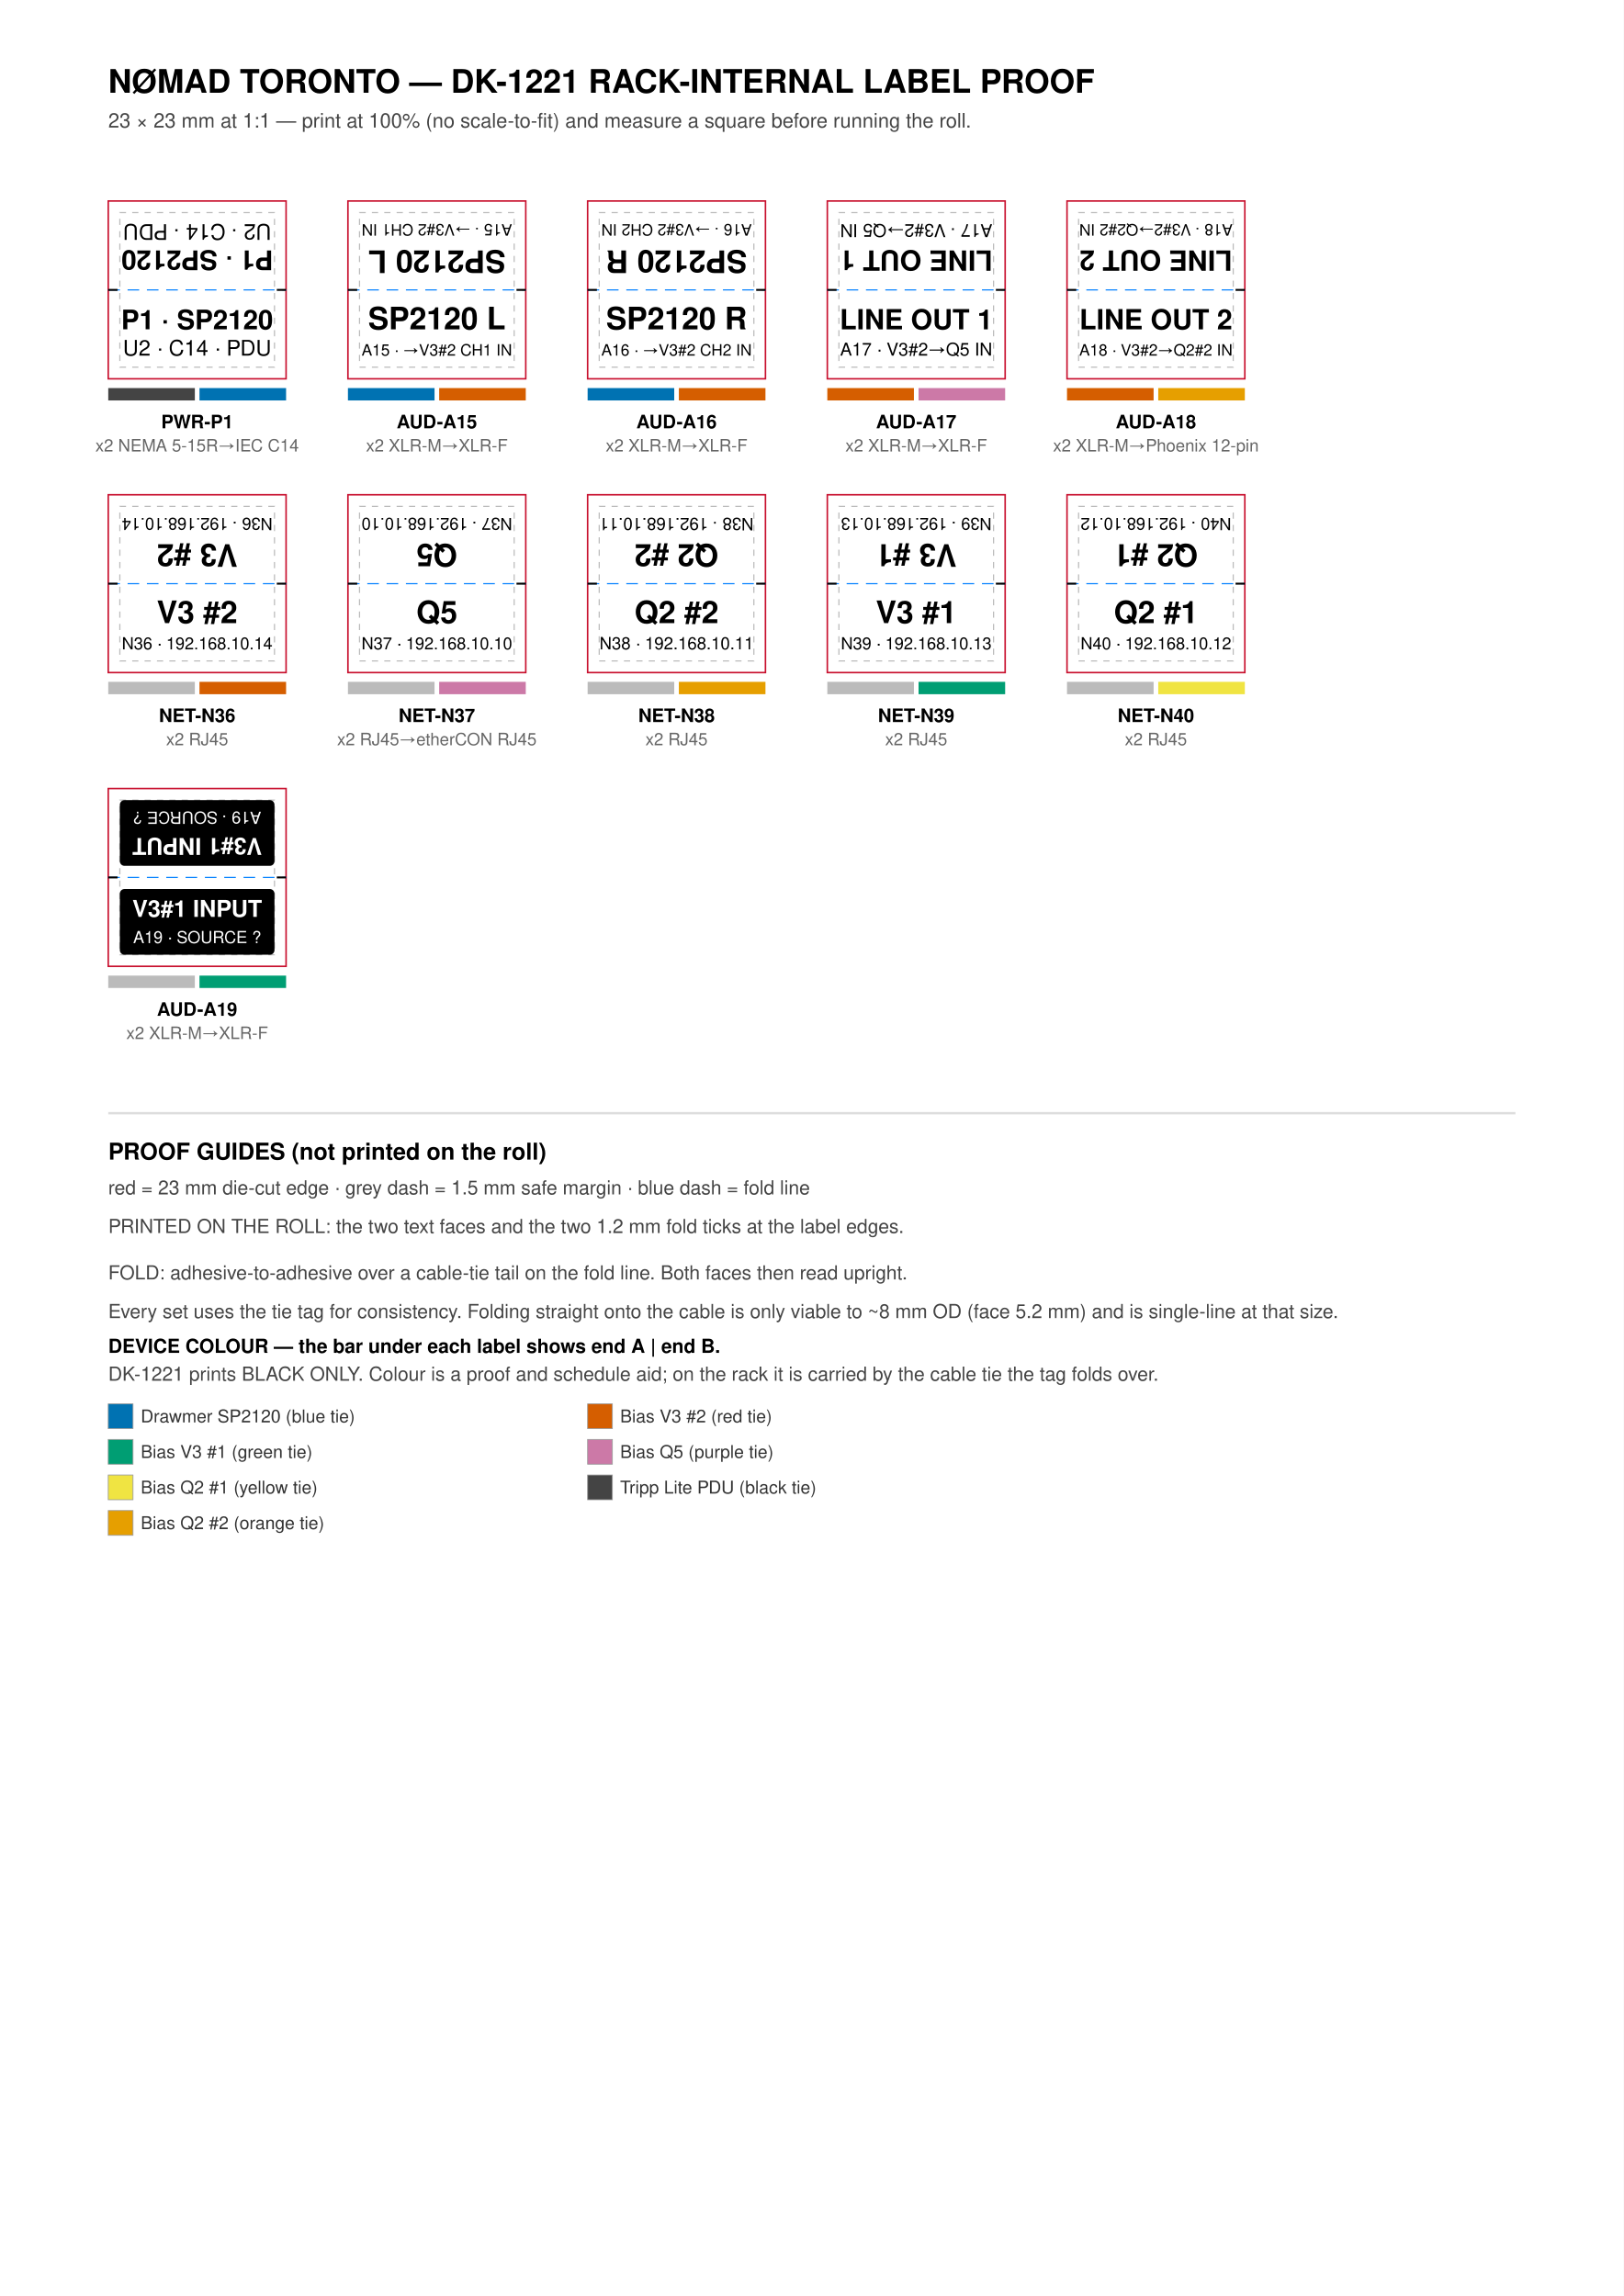
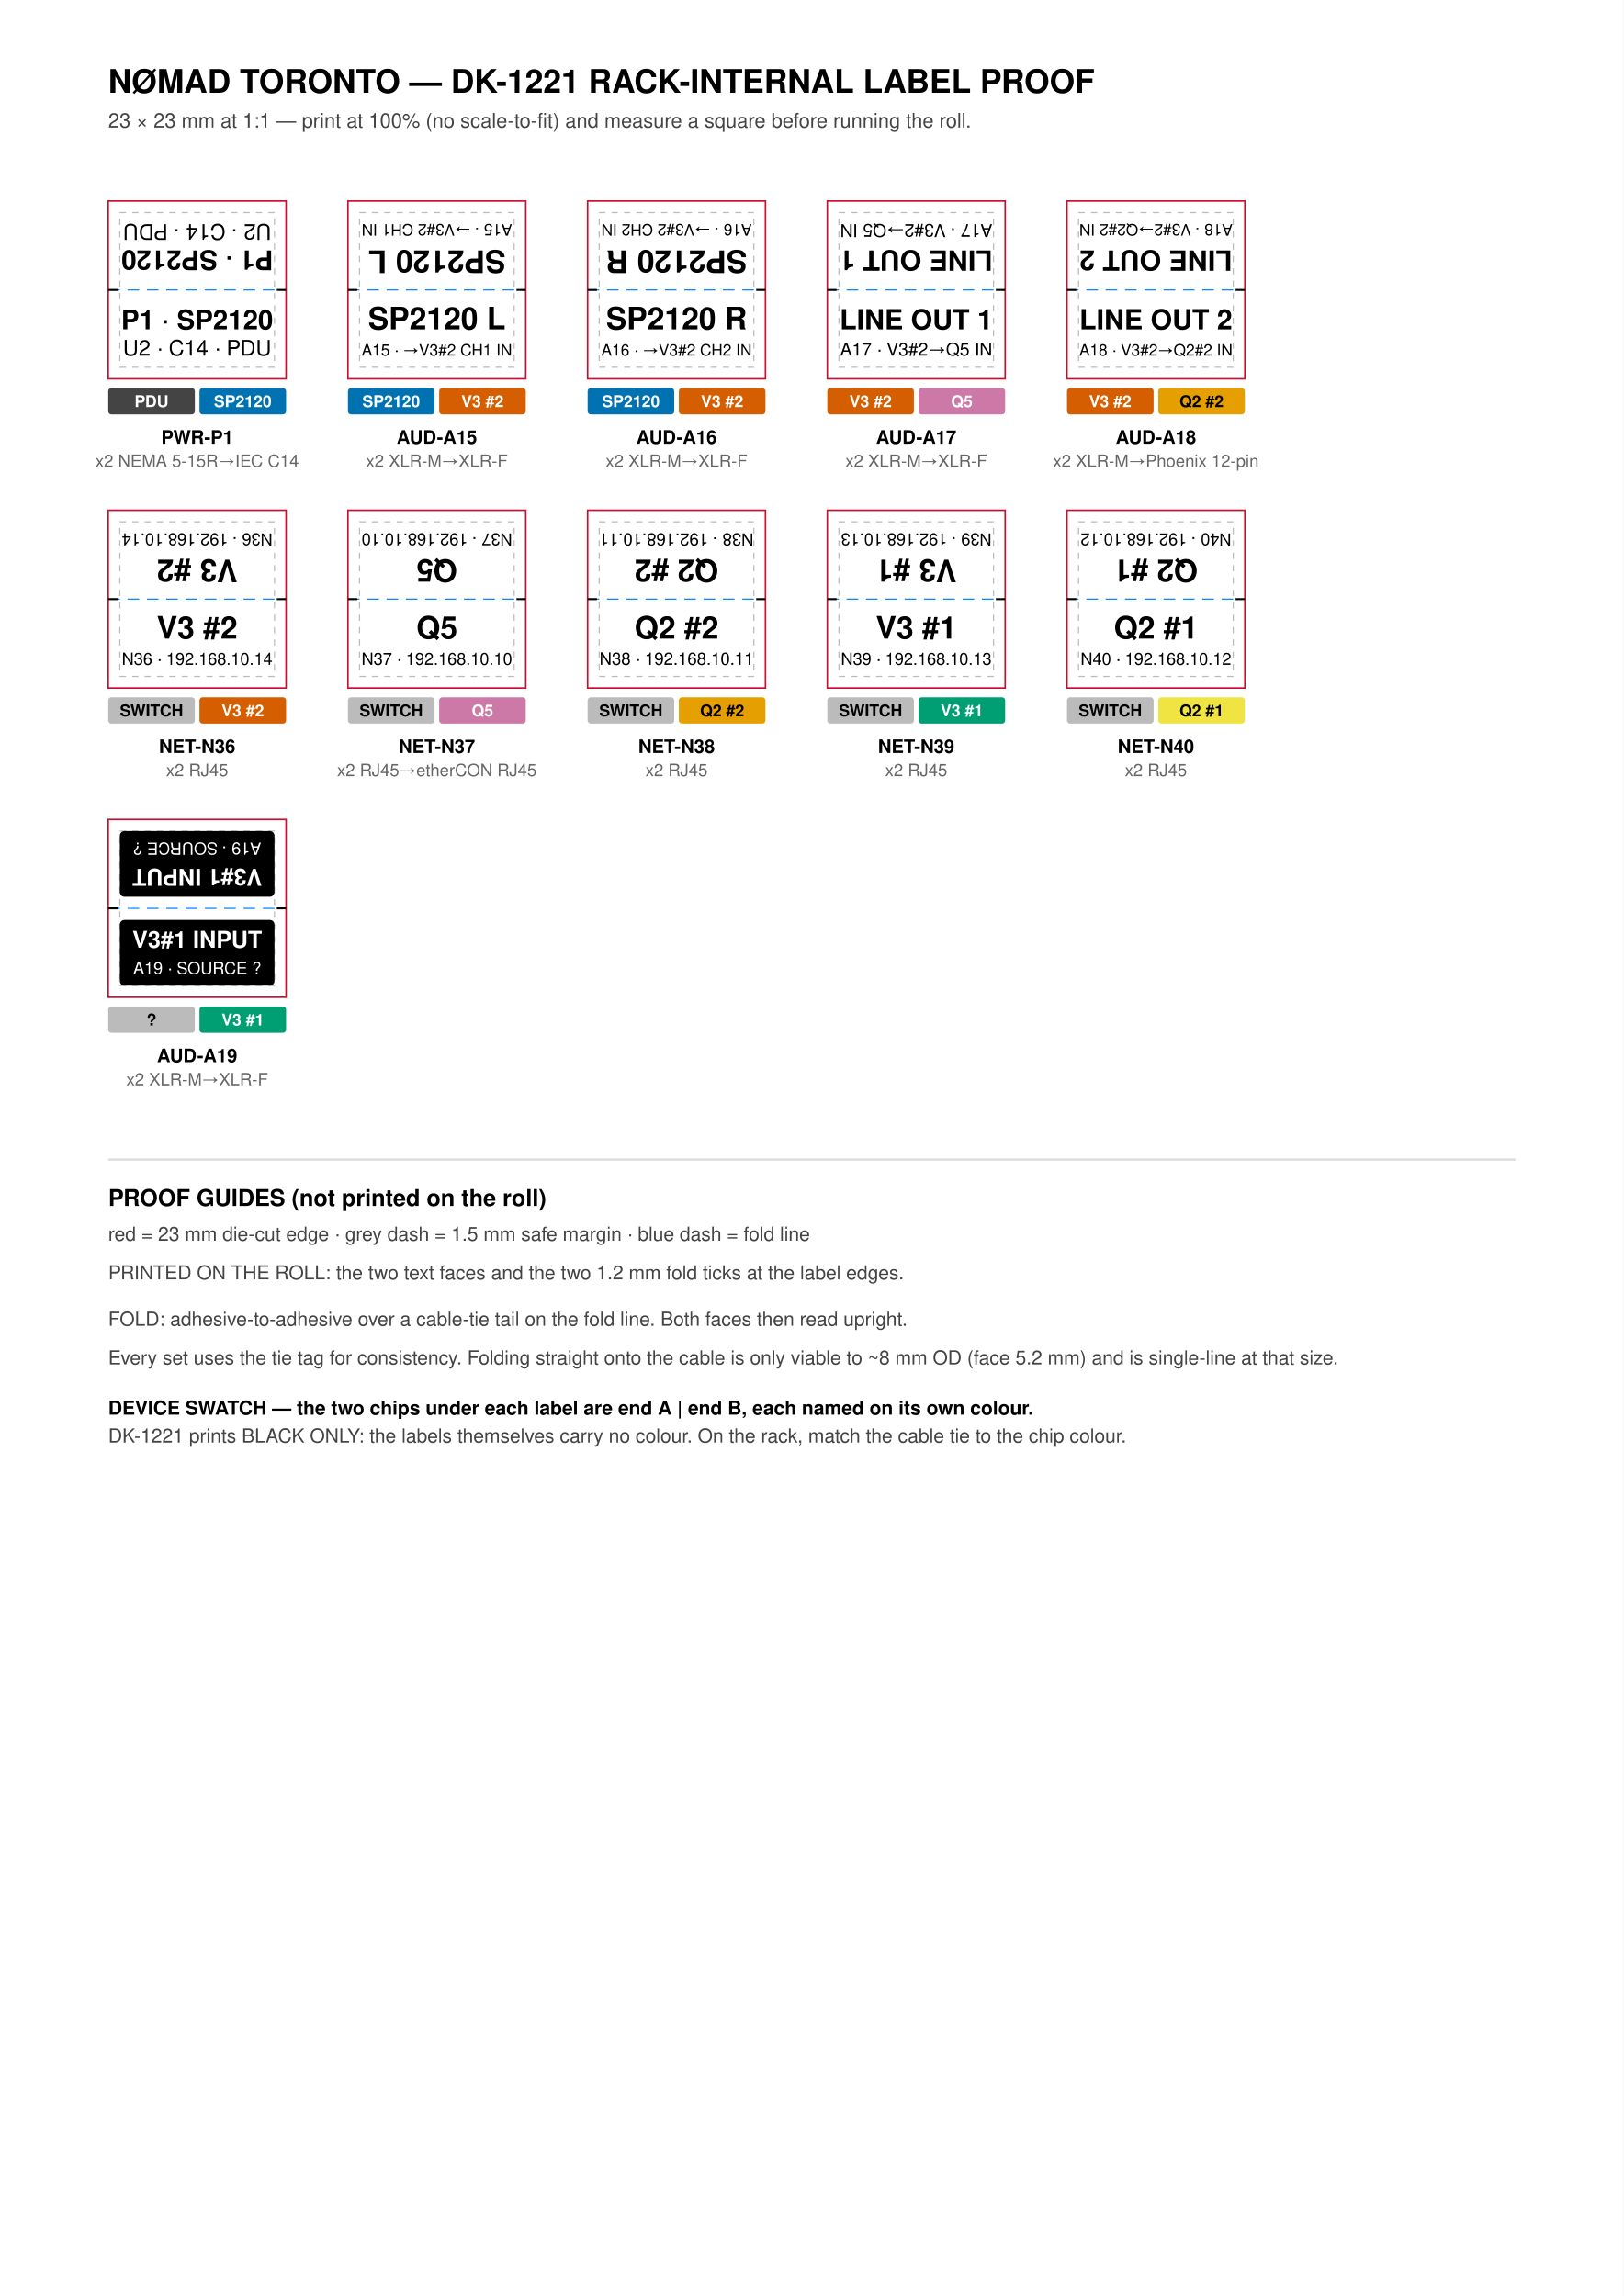
<svg xmlns="http://www.w3.org/2000/svg" width="210.0mm" height="297.0mm" viewBox="0 0 210.0 297.0">
  <rect width="210.0" height="297.0" fill="#fff" />
  <text x="14.00" y="12.00" font-family="Arial Narrow, Liberation Sans Narrow, Helvetica Neue, Helvetica, sans-serif" font-size="4.20" font-weight="bold" fill="#000" text-anchor="start">NØMAD TORONTO — DK-1221 RACK-INTERNAL LABEL PROOF</text>
  <text x="14.00" y="16.50" font-family="Arial Narrow, Liberation Sans Narrow, Helvetica Neue, Helvetica, sans-serif" font-size="2.60" font-weight="normal" fill="#444" text-anchor="start">23 × 23 mm at 1:1 — print at 100% (no scale-to-fit) and measure a square before running the roll.</text>
  <g transform="translate(14.00 26.00)">
    <rect width="23.0" height="23.0" fill="none" stroke="#c8102e" stroke-width="0.2" />
    <rect x="1.5" y="1.5" width="20.0" height="20.0" fill="none" stroke="#bbb" stroke-width="0.15" stroke-dasharray="0.8 0.8" />
    <line x1="0" y1="11.5" x2="23.0" y2="11.5" stroke="#0a84ff" stroke-width="0.15" stroke-dasharray="1.5 1" />
    <g>
      <text x="11.50" y="16.60" font-family="Arial Narrow, Liberation Sans Narrow, Helvetica Neue, Helvetica, sans-serif" font-size="3.50" font-weight="bold" fill="#000" text-anchor="middle" textLength="19.85" lengthAdjust="spacingAndGlyphs">P1 · SP2120</text>
      <text x="11.50" y="20.00" font-family="Arial Narrow, Liberation Sans Narrow, Helvetica Neue, Helvetica, sans-serif" font-size="2.80" font-weight="normal" fill="#000" text-anchor="middle" textLength="19.60" lengthAdjust="spacingAndGlyphs">U2 · C14 · PDU</text>
    </g>
    <g transform="rotate(180 11.50 11.50)">
      <text x="11.50" y="16.60" font-family="Arial Narrow, Liberation Sans Narrow, Helvetica Neue, Helvetica, sans-serif" font-size="3.50" font-weight="bold" fill="#000" text-anchor="middle" textLength="19.85" lengthAdjust="spacingAndGlyphs">P1 · SP2120</text>
      <text x="11.50" y="20.00" font-family="Arial Narrow, Liberation Sans Narrow, Helvetica Neue, Helvetica, sans-serif" font-size="2.80" font-weight="normal" fill="#000" text-anchor="middle" textLength="19.60" lengthAdjust="spacingAndGlyphs">U2 · C14 · PDU</text>
    </g>
    <line x1="0" y1="11.50" x2="1.20" y2="11.50" stroke="#000" stroke-width="0.25" />
    <line x1="21.80" y1="11.50" x2="23.00" y2="11.50" stroke="#000" stroke-width="0.25" />
  </g>
-   <rect x="14.00" y="50.20" width="11.20" height="1.6" fill="#444444" />
-   <rect x="25.80" y="50.20" width="11.20" height="1.6" fill="#0072B2" />
-   <text x="25.50" y="55.40" font-family="Arial Narrow, Liberation Sans Narrow, Helvetica Neue, Helvetica, sans-serif" font-size="2.40" font-weight="bold" fill="#000" text-anchor="middle">PWR-P1</text>
-   <text x="25.50" y="58.40" font-family="Arial Narrow, Liberation Sans Narrow, Helvetica Neue, Helvetica, sans-serif" font-size="2.20" font-weight="normal" fill="#666" text-anchor="middle">x2  NEMA 5-15R→IEC C14</text>
+   <rect x="14.00" y="50.20" width="11.20" height="3.4" fill="#444444" rx="0.4" />
+   <text x="19.60" y="52.65" font-family="Arial Narrow, Liberation Sans Narrow, Helvetica Neue, Helvetica, sans-serif" font-size="2.10" font-weight="bold" fill="#FFFFFF" text-anchor="middle" textLength="4.43" lengthAdjust="spacingAndGlyphs">PDU</text>
+   <rect x="25.80" y="50.20" width="11.20" height="3.4" fill="#0072B2" rx="0.4" />
+   <text x="31.40" y="52.65" font-family="Arial Narrow, Liberation Sans Narrow, Helvetica Neue, Helvetica, sans-serif" font-size="2.10" font-weight="bold" fill="#FFFFFF" text-anchor="middle" textLength="7.47" lengthAdjust="spacingAndGlyphs">SP2120</text>
+   <text x="25.50" y="57.40" font-family="Arial Narrow, Liberation Sans Narrow, Helvetica Neue, Helvetica, sans-serif" font-size="2.40" font-weight="bold" fill="#000" text-anchor="middle">PWR-P1</text>
+   <text x="25.50" y="60.40" font-family="Arial Narrow, Liberation Sans Narrow, Helvetica Neue, Helvetica, sans-serif" font-size="2.20" font-weight="normal" fill="#666" text-anchor="middle">x2  NEMA 5-15R→IEC C14</text>
  <g transform="translate(45.00 26.00)">
    <rect width="23.0" height="23.0" fill="none" stroke="#c8102e" stroke-width="0.2" />
    <rect x="1.5" y="1.5" width="20.0" height="20.0" fill="none" stroke="#bbb" stroke-width="0.15" stroke-dasharray="0.8 0.8" />
    <line x1="0" y1="11.5" x2="23.0" y2="11.5" stroke="#0a84ff" stroke-width="0.15" stroke-dasharray="1.5 1" />
    <g>
      <text x="11.50" y="16.60" font-family="Arial Narrow, Liberation Sans Narrow, Helvetica Neue, Helvetica, sans-serif" font-size="4.00" font-weight="bold" fill="#000" text-anchor="middle" textLength="17.79" lengthAdjust="spacingAndGlyphs">SP2120 L</text>
      <text x="11.50" y="20.00" font-family="Arial Narrow, Liberation Sans Narrow, Helvetica Neue, Helvetica, sans-serif" font-size="2.05" font-weight="normal" fill="#000" text-anchor="middle" textLength="19.60" lengthAdjust="spacingAndGlyphs">A15 · →V3#2 CH1 IN</text>
    </g>
    <g transform="rotate(180 11.50 11.50)">
      <text x="11.50" y="16.60" font-family="Arial Narrow, Liberation Sans Narrow, Helvetica Neue, Helvetica, sans-serif" font-size="4.00" font-weight="bold" fill="#000" text-anchor="middle" textLength="17.79" lengthAdjust="spacingAndGlyphs">SP2120 L</text>
      <text x="11.50" y="20.00" font-family="Arial Narrow, Liberation Sans Narrow, Helvetica Neue, Helvetica, sans-serif" font-size="2.05" font-weight="normal" fill="#000" text-anchor="middle" textLength="19.60" lengthAdjust="spacingAndGlyphs">A15 · →V3#2 CH1 IN</text>
    </g>
    <line x1="0" y1="11.50" x2="1.20" y2="11.50" stroke="#000" stroke-width="0.25" />
    <line x1="21.80" y1="11.50" x2="23.00" y2="11.50" stroke="#000" stroke-width="0.25" />
  </g>
-   <rect x="45.00" y="50.20" width="11.20" height="1.6" fill="#0072B2" />
-   <rect x="56.80" y="50.20" width="11.20" height="1.6" fill="#D55E00" />
-   <text x="56.50" y="55.40" font-family="Arial Narrow, Liberation Sans Narrow, Helvetica Neue, Helvetica, sans-serif" font-size="2.40" font-weight="bold" fill="#000" text-anchor="middle">AUD-A15</text>
-   <text x="56.50" y="58.40" font-family="Arial Narrow, Liberation Sans Narrow, Helvetica Neue, Helvetica, sans-serif" font-size="2.20" font-weight="normal" fill="#666" text-anchor="middle">x2  XLR-M→XLR-F</text>
+   <rect x="45.00" y="50.20" width="11.20" height="3.4" fill="#0072B2" rx="0.4" />
+   <text x="50.60" y="52.65" font-family="Arial Narrow, Liberation Sans Narrow, Helvetica Neue, Helvetica, sans-serif" font-size="2.10" font-weight="bold" fill="#FFFFFF" text-anchor="middle" textLength="7.47" lengthAdjust="spacingAndGlyphs">SP2120</text>
+   <rect x="56.80" y="50.20" width="11.20" height="3.4" fill="#D55E00" rx="0.4" />
+   <text x="62.40" y="52.65" font-family="Arial Narrow, Liberation Sans Narrow, Helvetica Neue, Helvetica, sans-serif" font-size="2.10" font-weight="bold" fill="#FFFFFF" text-anchor="middle" textLength="5.49" lengthAdjust="spacingAndGlyphs">V3 #2</text>
+   <text x="56.50" y="57.40" font-family="Arial Narrow, Liberation Sans Narrow, Helvetica Neue, Helvetica, sans-serif" font-size="2.40" font-weight="bold" fill="#000" text-anchor="middle">AUD-A15</text>
+   <text x="56.50" y="60.40" font-family="Arial Narrow, Liberation Sans Narrow, Helvetica Neue, Helvetica, sans-serif" font-size="2.20" font-weight="normal" fill="#666" text-anchor="middle">x2  XLR-M→XLR-F</text>
  <g transform="translate(76.00 26.00)">
    <rect width="23.0" height="23.0" fill="none" stroke="#c8102e" stroke-width="0.2" />
    <rect x="1.5" y="1.5" width="20.0" height="20.0" fill="none" stroke="#bbb" stroke-width="0.15" stroke-dasharray="0.8 0.8" />
    <line x1="0" y1="11.5" x2="23.0" y2="11.5" stroke="#0a84ff" stroke-width="0.15" stroke-dasharray="1.5 1" />
    <g>
      <text x="11.50" y="16.60" font-family="Arial Narrow, Liberation Sans Narrow, Helvetica Neue, Helvetica, sans-serif" font-size="4.00" font-weight="bold" fill="#000" text-anchor="middle" textLength="18.23" lengthAdjust="spacingAndGlyphs">SP2120 R</text>
      <text x="11.50" y="20.00" font-family="Arial Narrow, Liberation Sans Narrow, Helvetica Neue, Helvetica, sans-serif" font-size="2.05" font-weight="normal" fill="#000" text-anchor="middle" textLength="19.60" lengthAdjust="spacingAndGlyphs">A16 · →V3#2 CH2 IN</text>
    </g>
    <g transform="rotate(180 11.50 11.50)">
      <text x="11.50" y="16.60" font-family="Arial Narrow, Liberation Sans Narrow, Helvetica Neue, Helvetica, sans-serif" font-size="4.00" font-weight="bold" fill="#000" text-anchor="middle" textLength="18.23" lengthAdjust="spacingAndGlyphs">SP2120 R</text>
      <text x="11.50" y="20.00" font-family="Arial Narrow, Liberation Sans Narrow, Helvetica Neue, Helvetica, sans-serif" font-size="2.05" font-weight="normal" fill="#000" text-anchor="middle" textLength="19.60" lengthAdjust="spacingAndGlyphs">A16 · →V3#2 CH2 IN</text>
    </g>
    <line x1="0" y1="11.50" x2="1.20" y2="11.50" stroke="#000" stroke-width="0.25" />
    <line x1="21.80" y1="11.50" x2="23.00" y2="11.50" stroke="#000" stroke-width="0.25" />
  </g>
-   <rect x="76.00" y="50.20" width="11.20" height="1.6" fill="#0072B2" />
-   <rect x="87.80" y="50.20" width="11.20" height="1.6" fill="#D55E00" />
-   <text x="87.50" y="55.40" font-family="Arial Narrow, Liberation Sans Narrow, Helvetica Neue, Helvetica, sans-serif" font-size="2.40" font-weight="bold" fill="#000" text-anchor="middle">AUD-A16</text>
-   <text x="87.50" y="58.40" font-family="Arial Narrow, Liberation Sans Narrow, Helvetica Neue, Helvetica, sans-serif" font-size="2.20" font-weight="normal" fill="#666" text-anchor="middle">x2  XLR-M→XLR-F</text>
+   <rect x="76.00" y="50.20" width="11.20" height="3.4" fill="#0072B2" rx="0.4" />
+   <text x="81.60" y="52.65" font-family="Arial Narrow, Liberation Sans Narrow, Helvetica Neue, Helvetica, sans-serif" font-size="2.10" font-weight="bold" fill="#FFFFFF" text-anchor="middle" textLength="7.47" lengthAdjust="spacingAndGlyphs">SP2120</text>
+   <rect x="87.80" y="50.20" width="11.20" height="3.4" fill="#D55E00" rx="0.4" />
+   <text x="93.40" y="52.65" font-family="Arial Narrow, Liberation Sans Narrow, Helvetica Neue, Helvetica, sans-serif" font-size="2.10" font-weight="bold" fill="#FFFFFF" text-anchor="middle" textLength="5.49" lengthAdjust="spacingAndGlyphs">V3 #2</text>
+   <text x="87.50" y="57.40" font-family="Arial Narrow, Liberation Sans Narrow, Helvetica Neue, Helvetica, sans-serif" font-size="2.40" font-weight="bold" fill="#000" text-anchor="middle">AUD-A16</text>
+   <text x="87.50" y="60.40" font-family="Arial Narrow, Liberation Sans Narrow, Helvetica Neue, Helvetica, sans-serif" font-size="2.20" font-weight="normal" fill="#666" text-anchor="middle">x2  XLR-M→XLR-F</text>
  <g transform="translate(107.00 26.00)">
    <rect width="23.0" height="23.0" fill="none" stroke="#c8102e" stroke-width="0.2" />
    <rect x="1.5" y="1.5" width="20.0" height="20.0" fill="none" stroke="#bbb" stroke-width="0.15" stroke-dasharray="0.8 0.8" />
    <line x1="0" y1="11.5" x2="23.0" y2="11.5" stroke="#0a84ff" stroke-width="0.15" stroke-dasharray="1.5 1" />
    <g>
      <text x="11.50" y="16.60" font-family="Arial Narrow, Liberation Sans Narrow, Helvetica Neue, Helvetica, sans-serif" font-size="3.60" font-weight="bold" fill="#000" text-anchor="middle" textLength="19.80" lengthAdjust="spacingAndGlyphs">LINE OUT 1</text>
      <text x="11.50" y="20.00" font-family="Arial Narrow, Liberation Sans Narrow, Helvetica Neue, Helvetica, sans-serif" font-size="2.30" font-weight="normal" fill="#000" text-anchor="middle" textLength="19.82" lengthAdjust="spacingAndGlyphs">A17 · V3#2→Q5 IN</text>
    </g>
    <g transform="rotate(180 11.50 11.50)">
      <text x="11.50" y="16.60" font-family="Arial Narrow, Liberation Sans Narrow, Helvetica Neue, Helvetica, sans-serif" font-size="3.60" font-weight="bold" fill="#000" text-anchor="middle" textLength="19.80" lengthAdjust="spacingAndGlyphs">LINE OUT 1</text>
      <text x="11.50" y="20.00" font-family="Arial Narrow, Liberation Sans Narrow, Helvetica Neue, Helvetica, sans-serif" font-size="2.30" font-weight="normal" fill="#000" text-anchor="middle" textLength="19.82" lengthAdjust="spacingAndGlyphs">A17 · V3#2→Q5 IN</text>
    </g>
    <line x1="0" y1="11.50" x2="1.20" y2="11.50" stroke="#000" stroke-width="0.25" />
    <line x1="21.80" y1="11.50" x2="23.00" y2="11.50" stroke="#000" stroke-width="0.25" />
  </g>
-   <rect x="107.00" y="50.20" width="11.20" height="1.6" fill="#D55E00" />
-   <rect x="118.80" y="50.20" width="11.20" height="1.6" fill="#CC79A7" />
-   <text x="118.50" y="55.40" font-family="Arial Narrow, Liberation Sans Narrow, Helvetica Neue, Helvetica, sans-serif" font-size="2.40" font-weight="bold" fill="#000" text-anchor="middle">AUD-A17</text>
-   <text x="118.50" y="58.40" font-family="Arial Narrow, Liberation Sans Narrow, Helvetica Neue, Helvetica, sans-serif" font-size="2.20" font-weight="normal" fill="#666" text-anchor="middle">x2  XLR-M→XLR-F</text>
+   <rect x="107.00" y="50.20" width="11.20" height="3.4" fill="#D55E00" rx="0.4" />
+   <text x="112.60" y="52.65" font-family="Arial Narrow, Liberation Sans Narrow, Helvetica Neue, Helvetica, sans-serif" font-size="2.10" font-weight="bold" fill="#FFFFFF" text-anchor="middle" textLength="5.49" lengthAdjust="spacingAndGlyphs">V3 #2</text>
+   <rect x="118.80" y="50.20" width="11.20" height="3.4" fill="#CC79A7" rx="0.4" />
+   <text x="124.40" y="52.65" font-family="Arial Narrow, Liberation Sans Narrow, Helvetica Neue, Helvetica, sans-serif" font-size="2.10" font-weight="bold" fill="#FFFFFF" text-anchor="middle" textLength="2.80" lengthAdjust="spacingAndGlyphs">Q5</text>
+   <text x="118.50" y="57.40" font-family="Arial Narrow, Liberation Sans Narrow, Helvetica Neue, Helvetica, sans-serif" font-size="2.40" font-weight="bold" fill="#000" text-anchor="middle">AUD-A17</text>
+   <text x="118.50" y="60.40" font-family="Arial Narrow, Liberation Sans Narrow, Helvetica Neue, Helvetica, sans-serif" font-size="2.20" font-weight="normal" fill="#666" text-anchor="middle">x2  XLR-M→XLR-F</text>
  <g transform="translate(138.00 26.00)">
    <rect width="23.0" height="23.0" fill="none" stroke="#c8102e" stroke-width="0.2" />
    <rect x="1.5" y="1.5" width="20.0" height="20.0" fill="none" stroke="#bbb" stroke-width="0.15" stroke-dasharray="0.8 0.8" />
    <line x1="0" y1="11.5" x2="23.0" y2="11.5" stroke="#0a84ff" stroke-width="0.15" stroke-dasharray="1.5 1" />
    <g>
      <text x="11.50" y="16.60" font-family="Arial Narrow, Liberation Sans Narrow, Helvetica Neue, Helvetica, sans-serif" font-size="3.60" font-weight="bold" fill="#000" text-anchor="middle" textLength="19.80" lengthAdjust="spacingAndGlyphs">LINE OUT 2</text>
      <text x="11.50" y="20.00" font-family="Arial Narrow, Liberation Sans Narrow, Helvetica Neue, Helvetica, sans-serif" font-size="2.05" font-weight="normal" fill="#000" text-anchor="middle" textLength="19.94" lengthAdjust="spacingAndGlyphs">A18 · V3#2→Q2#2 IN</text>
    </g>
    <g transform="rotate(180 11.50 11.50)">
      <text x="11.50" y="16.60" font-family="Arial Narrow, Liberation Sans Narrow, Helvetica Neue, Helvetica, sans-serif" font-size="3.60" font-weight="bold" fill="#000" text-anchor="middle" textLength="19.80" lengthAdjust="spacingAndGlyphs">LINE OUT 2</text>
      <text x="11.50" y="20.00" font-family="Arial Narrow, Liberation Sans Narrow, Helvetica Neue, Helvetica, sans-serif" font-size="2.05" font-weight="normal" fill="#000" text-anchor="middle" textLength="19.94" lengthAdjust="spacingAndGlyphs">A18 · V3#2→Q2#2 IN</text>
    </g>
    <line x1="0" y1="11.50" x2="1.20" y2="11.50" stroke="#000" stroke-width="0.25" />
    <line x1="21.80" y1="11.50" x2="23.00" y2="11.50" stroke="#000" stroke-width="0.25" />
  </g>
-   <rect x="138.00" y="50.20" width="11.20" height="1.6" fill="#D55E00" />
-   <rect x="149.80" y="50.20" width="11.20" height="1.6" fill="#E69F00" />
-   <text x="149.50" y="55.40" font-family="Arial Narrow, Liberation Sans Narrow, Helvetica Neue, Helvetica, sans-serif" font-size="2.40" font-weight="bold" fill="#000" text-anchor="middle">AUD-A18</text>
-   <text x="149.50" y="58.40" font-family="Arial Narrow, Liberation Sans Narrow, Helvetica Neue, Helvetica, sans-serif" font-size="2.20" font-weight="normal" fill="#666" text-anchor="middle">x2  XLR-M→Phoenix 12-pin</text>
-   <g transform="translate(14.00 64.00)">
+   <rect x="138.00" y="50.20" width="11.20" height="3.4" fill="#D55E00" rx="0.4" />
+   <text x="143.60" y="52.65" font-family="Arial Narrow, Liberation Sans Narrow, Helvetica Neue, Helvetica, sans-serif" font-size="2.10" font-weight="bold" fill="#FFFFFF" text-anchor="middle" textLength="5.49" lengthAdjust="spacingAndGlyphs">V3 #2</text>
+   <rect x="149.80" y="50.20" width="11.20" height="3.4" fill="#E69F00" rx="0.4" />
+   <text x="155.40" y="52.65" font-family="Arial Narrow, Liberation Sans Narrow, Helvetica Neue, Helvetica, sans-serif" font-size="2.10" font-weight="bold" fill="#000000" text-anchor="middle" textLength="5.72" lengthAdjust="spacingAndGlyphs">Q2 #2</text>
+   <text x="149.50" y="57.40" font-family="Arial Narrow, Liberation Sans Narrow, Helvetica Neue, Helvetica, sans-serif" font-size="2.40" font-weight="bold" fill="#000" text-anchor="middle">AUD-A18</text>
+   <text x="149.50" y="60.40" font-family="Arial Narrow, Liberation Sans Narrow, Helvetica Neue, Helvetica, sans-serif" font-size="2.20" font-weight="normal" fill="#666" text-anchor="middle">x2  XLR-M→Phoenix 12-pin</text>
+   <g transform="translate(14.00 66.00)">
    <rect width="23.0" height="23.0" fill="none" stroke="#c8102e" stroke-width="0.2" />
    <rect x="1.5" y="1.5" width="20.0" height="20.0" fill="none" stroke="#bbb" stroke-width="0.15" stroke-dasharray="0.8 0.8" />
    <line x1="0" y1="11.5" x2="23.0" y2="11.5" stroke="#0a84ff" stroke-width="0.15" stroke-dasharray="1.5 1" />
    <g>
      <text x="11.50" y="16.60" font-family="Arial Narrow, Liberation Sans Narrow, Helvetica Neue, Helvetica, sans-serif" font-size="4.00" font-weight="bold" fill="#000" text-anchor="middle" textLength="10.45" lengthAdjust="spacingAndGlyphs">V3 #2</text>
      <text x="11.50" y="20.00" font-family="Arial Narrow, Liberation Sans Narrow, Helvetica Neue, Helvetica, sans-serif" font-size="2.15" font-weight="normal" fill="#000" text-anchor="middle" textLength="19.60" lengthAdjust="spacingAndGlyphs">N36 · 192.168.10.14</text>
    </g>
    <g transform="rotate(180 11.50 11.50)">
      <text x="11.50" y="16.60" font-family="Arial Narrow, Liberation Sans Narrow, Helvetica Neue, Helvetica, sans-serif" font-size="4.00" font-weight="bold" fill="#000" text-anchor="middle" textLength="10.45" lengthAdjust="spacingAndGlyphs">V3 #2</text>
      <text x="11.50" y="20.00" font-family="Arial Narrow, Liberation Sans Narrow, Helvetica Neue, Helvetica, sans-serif" font-size="2.15" font-weight="normal" fill="#000" text-anchor="middle" textLength="19.60" lengthAdjust="spacingAndGlyphs">N36 · 192.168.10.14</text>
    </g>
    <line x1="0" y1="11.50" x2="1.20" y2="11.50" stroke="#000" stroke-width="0.25" />
    <line x1="21.80" y1="11.50" x2="23.00" y2="11.50" stroke="#000" stroke-width="0.25" />
  </g>
-   <rect x="14.00" y="88.20" width="11.20" height="1.6" fill="#BBBBBB" />
-   <rect x="25.80" y="88.20" width="11.20" height="1.6" fill="#D55E00" />
-   <text x="25.50" y="93.40" font-family="Arial Narrow, Liberation Sans Narrow, Helvetica Neue, Helvetica, sans-serif" font-size="2.40" font-weight="bold" fill="#000" text-anchor="middle">NET-N36</text>
-   <text x="25.50" y="96.40" font-family="Arial Narrow, Liberation Sans Narrow, Helvetica Neue, Helvetica, sans-serif" font-size="2.20" font-weight="normal" fill="#666" text-anchor="middle">x2  RJ45</text>
-   <g transform="translate(45.00 64.00)">
+   <rect x="14.00" y="90.20" width="11.20" height="3.4" fill="#BBBBBB" rx="0.4" />
+   <text x="19.60" y="92.65" font-family="Arial Narrow, Liberation Sans Narrow, Helvetica Neue, Helvetica, sans-serif" font-size="2.10" font-weight="bold" fill="#000000" text-anchor="middle" textLength="8.28" lengthAdjust="spacingAndGlyphs">SWITCH</text>
+   <rect x="25.80" y="90.20" width="11.20" height="3.4" fill="#D55E00" rx="0.4" />
+   <text x="31.40" y="92.65" font-family="Arial Narrow, Liberation Sans Narrow, Helvetica Neue, Helvetica, sans-serif" font-size="2.10" font-weight="bold" fill="#FFFFFF" text-anchor="middle" textLength="5.49" lengthAdjust="spacingAndGlyphs">V3 #2</text>
+   <text x="25.50" y="97.40" font-family="Arial Narrow, Liberation Sans Narrow, Helvetica Neue, Helvetica, sans-serif" font-size="2.40" font-weight="bold" fill="#000" text-anchor="middle">NET-N36</text>
+   <text x="25.50" y="100.40" font-family="Arial Narrow, Liberation Sans Narrow, Helvetica Neue, Helvetica, sans-serif" font-size="2.20" font-weight="normal" fill="#666" text-anchor="middle">x2  RJ45</text>
+   <g transform="translate(45.00 66.00)">
    <rect width="23.0" height="23.0" fill="none" stroke="#c8102e" stroke-width="0.2" />
    <rect x="1.5" y="1.5" width="20.0" height="20.0" fill="none" stroke="#bbb" stroke-width="0.15" stroke-dasharray="0.8 0.8" />
    <line x1="0" y1="11.5" x2="23.0" y2="11.5" stroke="#0a84ff" stroke-width="0.15" stroke-dasharray="1.5 1" />
    <g>
      <text x="11.50" y="16.60" font-family="Arial Narrow, Liberation Sans Narrow, Helvetica Neue, Helvetica, sans-serif" font-size="4.00" font-weight="bold" fill="#000" text-anchor="middle" textLength="5.34" lengthAdjust="spacingAndGlyphs">Q5</text>
      <text x="11.50" y="20.00" font-family="Arial Narrow, Liberation Sans Narrow, Helvetica Neue, Helvetica, sans-serif" font-size="2.15" font-weight="normal" fill="#000" text-anchor="middle" textLength="19.60" lengthAdjust="spacingAndGlyphs">N37 · 192.168.10.10</text>
    </g>
    <g transform="rotate(180 11.50 11.50)">
      <text x="11.50" y="16.60" font-family="Arial Narrow, Liberation Sans Narrow, Helvetica Neue, Helvetica, sans-serif" font-size="4.00" font-weight="bold" fill="#000" text-anchor="middle" textLength="5.34" lengthAdjust="spacingAndGlyphs">Q5</text>
      <text x="11.50" y="20.00" font-family="Arial Narrow, Liberation Sans Narrow, Helvetica Neue, Helvetica, sans-serif" font-size="2.15" font-weight="normal" fill="#000" text-anchor="middle" textLength="19.60" lengthAdjust="spacingAndGlyphs">N37 · 192.168.10.10</text>
    </g>
    <line x1="0" y1="11.50" x2="1.20" y2="11.50" stroke="#000" stroke-width="0.25" />
    <line x1="21.80" y1="11.50" x2="23.00" y2="11.50" stroke="#000" stroke-width="0.25" />
  </g>
-   <rect x="45.00" y="88.20" width="11.20" height="1.6" fill="#BBBBBB" />
-   <rect x="56.80" y="88.20" width="11.20" height="1.6" fill="#CC79A7" />
-   <text x="56.50" y="93.40" font-family="Arial Narrow, Liberation Sans Narrow, Helvetica Neue, Helvetica, sans-serif" font-size="2.40" font-weight="bold" fill="#000" text-anchor="middle">NET-N37</text>
-   <text x="56.50" y="96.40" font-family="Arial Narrow, Liberation Sans Narrow, Helvetica Neue, Helvetica, sans-serif" font-size="2.20" font-weight="normal" fill="#666" text-anchor="middle">x2  RJ45→etherCON RJ45</text>
-   <g transform="translate(76.00 64.00)">
+   <rect x="45.00" y="90.20" width="11.20" height="3.4" fill="#BBBBBB" rx="0.4" />
+   <text x="50.60" y="92.65" font-family="Arial Narrow, Liberation Sans Narrow, Helvetica Neue, Helvetica, sans-serif" font-size="2.10" font-weight="bold" fill="#000000" text-anchor="middle" textLength="8.28" lengthAdjust="spacingAndGlyphs">SWITCH</text>
+   <rect x="56.80" y="90.20" width="11.20" height="3.4" fill="#CC79A7" rx="0.4" />
+   <text x="62.40" y="92.65" font-family="Arial Narrow, Liberation Sans Narrow, Helvetica Neue, Helvetica, sans-serif" font-size="2.10" font-weight="bold" fill="#FFFFFF" text-anchor="middle" textLength="2.80" lengthAdjust="spacingAndGlyphs">Q5</text>
+   <text x="56.50" y="97.40" font-family="Arial Narrow, Liberation Sans Narrow, Helvetica Neue, Helvetica, sans-serif" font-size="2.40" font-weight="bold" fill="#000" text-anchor="middle">NET-N37</text>
+   <text x="56.50" y="100.40" font-family="Arial Narrow, Liberation Sans Narrow, Helvetica Neue, Helvetica, sans-serif" font-size="2.20" font-weight="normal" fill="#666" text-anchor="middle">x2  RJ45→etherCON RJ45</text>
+   <g transform="translate(76.00 66.00)">
    <rect width="23.0" height="23.0" fill="none" stroke="#c8102e" stroke-width="0.2" />
    <rect x="1.5" y="1.5" width="20.0" height="20.0" fill="none" stroke="#bbb" stroke-width="0.15" stroke-dasharray="0.8 0.8" />
    <line x1="0" y1="11.5" x2="23.0" y2="11.5" stroke="#0a84ff" stroke-width="0.15" stroke-dasharray="1.5 1" />
    <g>
      <text x="11.50" y="16.60" font-family="Arial Narrow, Liberation Sans Narrow, Helvetica Neue, Helvetica, sans-serif" font-size="4.00" font-weight="bold" fill="#000" text-anchor="middle" textLength="10.90" lengthAdjust="spacingAndGlyphs">Q2 #2</text>
      <text x="11.50" y="20.00" font-family="Arial Narrow, Liberation Sans Narrow, Helvetica Neue, Helvetica, sans-serif" font-size="2.20" font-weight="normal" fill="#000" text-anchor="middle" textLength="19.90" lengthAdjust="spacingAndGlyphs">N38 · 192.168.10.11</text>
    </g>
    <g transform="rotate(180 11.50 11.50)">
      <text x="11.50" y="16.60" font-family="Arial Narrow, Liberation Sans Narrow, Helvetica Neue, Helvetica, sans-serif" font-size="4.00" font-weight="bold" fill="#000" text-anchor="middle" textLength="10.90" lengthAdjust="spacingAndGlyphs">Q2 #2</text>
      <text x="11.50" y="20.00" font-family="Arial Narrow, Liberation Sans Narrow, Helvetica Neue, Helvetica, sans-serif" font-size="2.20" font-weight="normal" fill="#000" text-anchor="middle" textLength="19.90" lengthAdjust="spacingAndGlyphs">N38 · 192.168.10.11</text>
    </g>
    <line x1="0" y1="11.50" x2="1.20" y2="11.50" stroke="#000" stroke-width="0.25" />
    <line x1="21.80" y1="11.50" x2="23.00" y2="11.50" stroke="#000" stroke-width="0.25" />
  </g>
-   <rect x="76.00" y="88.20" width="11.20" height="1.6" fill="#BBBBBB" />
-   <rect x="87.80" y="88.20" width="11.20" height="1.6" fill="#E69F00" />
-   <text x="87.50" y="93.40" font-family="Arial Narrow, Liberation Sans Narrow, Helvetica Neue, Helvetica, sans-serif" font-size="2.40" font-weight="bold" fill="#000" text-anchor="middle">NET-N38</text>
-   <text x="87.50" y="96.40" font-family="Arial Narrow, Liberation Sans Narrow, Helvetica Neue, Helvetica, sans-serif" font-size="2.20" font-weight="normal" fill="#666" text-anchor="middle">x2  RJ45</text>
-   <g transform="translate(107.00 64.00)">
+   <rect x="76.00" y="90.20" width="11.20" height="3.4" fill="#BBBBBB" rx="0.4" />
+   <text x="81.60" y="92.65" font-family="Arial Narrow, Liberation Sans Narrow, Helvetica Neue, Helvetica, sans-serif" font-size="2.10" font-weight="bold" fill="#000000" text-anchor="middle" textLength="8.28" lengthAdjust="spacingAndGlyphs">SWITCH</text>
+   <rect x="87.80" y="90.20" width="11.20" height="3.4" fill="#E69F00" rx="0.4" />
+   <text x="93.40" y="92.65" font-family="Arial Narrow, Liberation Sans Narrow, Helvetica Neue, Helvetica, sans-serif" font-size="2.10" font-weight="bold" fill="#000000" text-anchor="middle" textLength="5.72" lengthAdjust="spacingAndGlyphs">Q2 #2</text>
+   <text x="87.50" y="97.40" font-family="Arial Narrow, Liberation Sans Narrow, Helvetica Neue, Helvetica, sans-serif" font-size="2.40" font-weight="bold" fill="#000" text-anchor="middle">NET-N38</text>
+   <text x="87.50" y="100.40" font-family="Arial Narrow, Liberation Sans Narrow, Helvetica Neue, Helvetica, sans-serif" font-size="2.20" font-weight="normal" fill="#666" text-anchor="middle">x2  RJ45</text>
+   <g transform="translate(107.00 66.00)">
    <rect width="23.0" height="23.0" fill="none" stroke="#c8102e" stroke-width="0.2" />
    <rect x="1.5" y="1.5" width="20.0" height="20.0" fill="none" stroke="#bbb" stroke-width="0.15" stroke-dasharray="0.8 0.8" />
    <line x1="0" y1="11.5" x2="23.0" y2="11.5" stroke="#0a84ff" stroke-width="0.15" stroke-dasharray="1.5 1" />
    <g>
      <text x="11.50" y="16.60" font-family="Arial Narrow, Liberation Sans Narrow, Helvetica Neue, Helvetica, sans-serif" font-size="4.00" font-weight="bold" fill="#000" text-anchor="middle" textLength="10.45" lengthAdjust="spacingAndGlyphs">V3 #1</text>
      <text x="11.50" y="20.00" font-family="Arial Narrow, Liberation Sans Narrow, Helvetica Neue, Helvetica, sans-serif" font-size="2.15" font-weight="normal" fill="#000" text-anchor="middle" textLength="19.60" lengthAdjust="spacingAndGlyphs">N39 · 192.168.10.13</text>
    </g>
    <g transform="rotate(180 11.50 11.50)">
      <text x="11.50" y="16.60" font-family="Arial Narrow, Liberation Sans Narrow, Helvetica Neue, Helvetica, sans-serif" font-size="4.00" font-weight="bold" fill="#000" text-anchor="middle" textLength="10.45" lengthAdjust="spacingAndGlyphs">V3 #1</text>
      <text x="11.50" y="20.00" font-family="Arial Narrow, Liberation Sans Narrow, Helvetica Neue, Helvetica, sans-serif" font-size="2.15" font-weight="normal" fill="#000" text-anchor="middle" textLength="19.60" lengthAdjust="spacingAndGlyphs">N39 · 192.168.10.13</text>
    </g>
    <line x1="0" y1="11.50" x2="1.20" y2="11.50" stroke="#000" stroke-width="0.25" />
    <line x1="21.80" y1="11.50" x2="23.00" y2="11.50" stroke="#000" stroke-width="0.25" />
  </g>
-   <rect x="107.00" y="88.20" width="11.20" height="1.6" fill="#BBBBBB" />
-   <rect x="118.80" y="88.20" width="11.20" height="1.6" fill="#009E73" />
-   <text x="118.50" y="93.40" font-family="Arial Narrow, Liberation Sans Narrow, Helvetica Neue, Helvetica, sans-serif" font-size="2.40" font-weight="bold" fill="#000" text-anchor="middle">NET-N39</text>
-   <text x="118.50" y="96.40" font-family="Arial Narrow, Liberation Sans Narrow, Helvetica Neue, Helvetica, sans-serif" font-size="2.20" font-weight="normal" fill="#666" text-anchor="middle">x2  RJ45</text>
-   <g transform="translate(138.00 64.00)">
+   <rect x="107.00" y="90.20" width="11.20" height="3.4" fill="#BBBBBB" rx="0.4" />
+   <text x="112.60" y="92.65" font-family="Arial Narrow, Liberation Sans Narrow, Helvetica Neue, Helvetica, sans-serif" font-size="2.10" font-weight="bold" fill="#000000" text-anchor="middle" textLength="8.28" lengthAdjust="spacingAndGlyphs">SWITCH</text>
+   <rect x="118.80" y="90.20" width="11.20" height="3.4" fill="#009E73" rx="0.4" />
+   <text x="124.40" y="92.65" font-family="Arial Narrow, Liberation Sans Narrow, Helvetica Neue, Helvetica, sans-serif" font-size="2.10" font-weight="bold" fill="#FFFFFF" text-anchor="middle" textLength="5.49" lengthAdjust="spacingAndGlyphs">V3 #1</text>
+   <text x="118.50" y="97.40" font-family="Arial Narrow, Liberation Sans Narrow, Helvetica Neue, Helvetica, sans-serif" font-size="2.40" font-weight="bold" fill="#000" text-anchor="middle">NET-N39</text>
+   <text x="118.50" y="100.40" font-family="Arial Narrow, Liberation Sans Narrow, Helvetica Neue, Helvetica, sans-serif" font-size="2.20" font-weight="normal" fill="#666" text-anchor="middle">x2  RJ45</text>
+   <g transform="translate(138.00 66.00)">
    <rect width="23.0" height="23.0" fill="none" stroke="#c8102e" stroke-width="0.2" />
    <rect x="1.5" y="1.5" width="20.0" height="20.0" fill="none" stroke="#bbb" stroke-width="0.15" stroke-dasharray="0.8 0.8" />
    <line x1="0" y1="11.5" x2="23.0" y2="11.5" stroke="#0a84ff" stroke-width="0.15" stroke-dasharray="1.5 1" />
    <g>
      <text x="11.50" y="16.60" font-family="Arial Narrow, Liberation Sans Narrow, Helvetica Neue, Helvetica, sans-serif" font-size="4.00" font-weight="bold" fill="#000" text-anchor="middle" textLength="10.90" lengthAdjust="spacingAndGlyphs">Q2 #1</text>
      <text x="11.50" y="20.00" font-family="Arial Narrow, Liberation Sans Narrow, Helvetica Neue, Helvetica, sans-serif" font-size="2.15" font-weight="normal" fill="#000" text-anchor="middle" textLength="19.60" lengthAdjust="spacingAndGlyphs">N40 · 192.168.10.12</text>
    </g>
    <g transform="rotate(180 11.50 11.50)">
      <text x="11.50" y="16.60" font-family="Arial Narrow, Liberation Sans Narrow, Helvetica Neue, Helvetica, sans-serif" font-size="4.00" font-weight="bold" fill="#000" text-anchor="middle" textLength="10.90" lengthAdjust="spacingAndGlyphs">Q2 #1</text>
      <text x="11.50" y="20.00" font-family="Arial Narrow, Liberation Sans Narrow, Helvetica Neue, Helvetica, sans-serif" font-size="2.15" font-weight="normal" fill="#000" text-anchor="middle" textLength="19.60" lengthAdjust="spacingAndGlyphs">N40 · 192.168.10.12</text>
    </g>
    <line x1="0" y1="11.50" x2="1.20" y2="11.50" stroke="#000" stroke-width="0.25" />
    <line x1="21.80" y1="11.50" x2="23.00" y2="11.50" stroke="#000" stroke-width="0.25" />
  </g>
-   <rect x="138.00" y="88.20" width="11.20" height="1.6" fill="#BBBBBB" />
-   <rect x="149.80" y="88.20" width="11.20" height="1.6" fill="#F0E442" />
-   <text x="149.50" y="93.40" font-family="Arial Narrow, Liberation Sans Narrow, Helvetica Neue, Helvetica, sans-serif" font-size="2.40" font-weight="bold" fill="#000" text-anchor="middle">NET-N40</text>
-   <text x="149.50" y="96.40" font-family="Arial Narrow, Liberation Sans Narrow, Helvetica Neue, Helvetica, sans-serif" font-size="2.20" font-weight="normal" fill="#666" text-anchor="middle">x2  RJ45</text>
-   <g transform="translate(14.00 102.00)">
+   <rect x="138.00" y="90.20" width="11.20" height="3.4" fill="#BBBBBB" rx="0.4" />
+   <text x="143.60" y="92.65" font-family="Arial Narrow, Liberation Sans Narrow, Helvetica Neue, Helvetica, sans-serif" font-size="2.10" font-weight="bold" fill="#000000" text-anchor="middle" textLength="8.28" lengthAdjust="spacingAndGlyphs">SWITCH</text>
+   <rect x="149.80" y="90.20" width="11.20" height="3.4" fill="#F0E442" rx="0.4" />
+   <text x="155.40" y="92.65" font-family="Arial Narrow, Liberation Sans Narrow, Helvetica Neue, Helvetica, sans-serif" font-size="2.10" font-weight="bold" fill="#000000" text-anchor="middle" textLength="5.72" lengthAdjust="spacingAndGlyphs">Q2 #1</text>
+   <text x="149.50" y="97.40" font-family="Arial Narrow, Liberation Sans Narrow, Helvetica Neue, Helvetica, sans-serif" font-size="2.40" font-weight="bold" fill="#000" text-anchor="middle">NET-N40</text>
+   <text x="149.50" y="100.40" font-family="Arial Narrow, Liberation Sans Narrow, Helvetica Neue, Helvetica, sans-serif" font-size="2.20" font-weight="normal" fill="#666" text-anchor="middle">x2  RJ45</text>
+   <g transform="translate(14.00 106.00)">
    <rect width="23.0" height="23.0" fill="none" stroke="#c8102e" stroke-width="0.2" />
    <rect x="1.5" y="1.5" width="20.0" height="20.0" fill="none" stroke="#bbb" stroke-width="0.15" stroke-dasharray="0.8 0.8" />
    <line x1="0" y1="11.5" x2="23.0" y2="11.5" stroke="#0a84ff" stroke-width="0.15" stroke-dasharray="1.5 1" />
    <g>
      <rect x="1.50" y="13.00" width="20.00" height="8.50" fill="#000" rx="0.6" />
      <text x="11.50" y="16.60" font-family="Arial Narrow, Liberation Sans Narrow, Helvetica Neue, Helvetica, sans-serif" font-size="3.00" font-weight="bold" fill="#fff" text-anchor="middle" textLength="16.84" lengthAdjust="spacingAndGlyphs">V3#1 INPUT</text>
      <text x="11.50" y="20.00" font-family="Arial Narrow, Liberation Sans Narrow, Helvetica Neue, Helvetica, sans-serif" font-size="2.15" font-weight="normal" fill="#fff" text-anchor="middle" textLength="16.73" lengthAdjust="spacingAndGlyphs">A19 · SOURCE ?</text>
    </g>
    <g transform="rotate(180 11.50 11.50)">
      <rect x="1.50" y="13.00" width="20.00" height="8.50" fill="#000" rx="0.6" />
      <text x="11.50" y="16.60" font-family="Arial Narrow, Liberation Sans Narrow, Helvetica Neue, Helvetica, sans-serif" font-size="3.00" font-weight="bold" fill="#fff" text-anchor="middle" textLength="16.84" lengthAdjust="spacingAndGlyphs">V3#1 INPUT</text>
      <text x="11.50" y="20.00" font-family="Arial Narrow, Liberation Sans Narrow, Helvetica Neue, Helvetica, sans-serif" font-size="2.15" font-weight="normal" fill="#fff" text-anchor="middle" textLength="16.73" lengthAdjust="spacingAndGlyphs">A19 · SOURCE ?</text>
    </g>
    <line x1="0" y1="11.50" x2="1.20" y2="11.50" stroke="#000" stroke-width="0.25" />
    <line x1="21.80" y1="11.50" x2="23.00" y2="11.50" stroke="#000" stroke-width="0.25" />
  </g>
-   <rect x="14.00" y="126.20" width="11.20" height="1.6" fill="#BBBBBB" />
-   <rect x="25.80" y="126.20" width="11.20" height="1.6" fill="#009E73" />
-   <text x="25.50" y="131.40" font-family="Arial Narrow, Liberation Sans Narrow, Helvetica Neue, Helvetica, sans-serif" font-size="2.40" font-weight="bold" fill="#000" text-anchor="middle">AUD-A19</text>
-   <text x="25.50" y="134.40" font-family="Arial Narrow, Liberation Sans Narrow, Helvetica Neue, Helvetica, sans-serif" font-size="2.20" font-weight="normal" fill="#666" text-anchor="middle">x2  XLR-M→XLR-F</text>
-   <line x1="14.0" y1="144.00" x2="196.0" y2="144.00" stroke="#ddd" stroke-width="0.3" />
-   <text x="14.00" y="150.00" font-family="Arial Narrow, Liberation Sans Narrow, Helvetica Neue, Helvetica, sans-serif" font-size="3.00" font-weight="bold" fill="#000" text-anchor="start">PROOF GUIDES (not printed on the roll)</text>
-   <text x="14.00" y="154.50" font-family="Arial Narrow, Liberation Sans Narrow, Helvetica Neue, Helvetica, sans-serif" font-size="2.50" font-weight="normal" fill="#444" text-anchor="start">red = 23 mm die-cut edge   ·   grey dash = 1.5 mm safe margin   ·   blue dash = fold line</text>
-   <text x="14.00" y="175.00" font-family="Arial Narrow, Liberation Sans Narrow, Helvetica Neue, Helvetica, sans-serif" font-size="2.50" font-weight="bold" fill="#000" text-anchor="start">DEVICE COLOUR — the bar under each label shows end A | end B.</text>
-   <text x="14.00" y="178.60" font-family="Arial Narrow, Liberation Sans Narrow, Helvetica Neue, Helvetica, sans-serif" font-size="2.50" font-weight="normal" fill="#444" text-anchor="start">DK-1221 prints BLACK ONLY. Colour is a proof and schedule aid; on the rack it is carried by the cable tie the tag folds over.</text>
-   <text x="14.00" y="159.50" font-family="Arial Narrow, Liberation Sans Narrow, Helvetica Neue, Helvetica, sans-serif" font-size="2.50" font-weight="normal" fill="#444" text-anchor="start">PRINTED ON THE ROLL: the two text faces and the two 1.2 mm fold ticks at the label edges.</text>
-   <text x="14.00" y="165.50" font-family="Arial Narrow, Liberation Sans Narrow, Helvetica Neue, Helvetica, sans-serif" font-size="2.50" font-weight="normal" fill="#444" text-anchor="start">FOLD: adhesive-to-adhesive over a cable-tie tail on the fold line. Both faces then read upright.</text>
-   <text x="14.00" y="170.50" font-family="Arial Narrow, Liberation Sans Narrow, Helvetica Neue, Helvetica, sans-serif" font-size="2.50" font-weight="normal" fill="#444" text-anchor="start">Every set uses the tie tag for consistency. Folding straight onto the cable is only viable to ~8 mm OD (face 5.2 mm) and is single-line at that size.</text>
-   <rect x="14.00" y="181.60" width="3.2" height="3.2" fill="#0072B2" stroke="#999" stroke-width="0.1" />
-   <text x="18.20" y="184.00" font-family="Arial Narrow, Liberation Sans Narrow, Helvetica Neue, Helvetica, sans-serif" font-size="2.30" font-weight="normal" fill="#333" text-anchor="start">Drawmer SP2120  (blue tie)</text>
-   <rect x="14.00" y="186.20" width="3.2" height="3.2" fill="#009E73" stroke="#999" stroke-width="0.1" />
-   <text x="18.20" y="188.60" font-family="Arial Narrow, Liberation Sans Narrow, Helvetica Neue, Helvetica, sans-serif" font-size="2.30" font-weight="normal" fill="#333" text-anchor="start">Bias V3 #1  (green tie)</text>
-   <rect x="14.00" y="190.80" width="3.2" height="3.2" fill="#F0E442" stroke="#999" stroke-width="0.1" />
-   <text x="18.20" y="193.20" font-family="Arial Narrow, Liberation Sans Narrow, Helvetica Neue, Helvetica, sans-serif" font-size="2.30" font-weight="normal" fill="#333" text-anchor="start">Bias Q2 #1  (yellow tie)</text>
-   <rect x="14.00" y="195.40" width="3.2" height="3.2" fill="#E69F00" stroke="#999" stroke-width="0.1" />
-   <text x="18.20" y="197.80" font-family="Arial Narrow, Liberation Sans Narrow, Helvetica Neue, Helvetica, sans-serif" font-size="2.30" font-weight="normal" fill="#333" text-anchor="start">Bias Q2 #2  (orange tie)</text>
-   <rect x="76.00" y="181.60" width="3.2" height="3.2" fill="#D55E00" stroke="#999" stroke-width="0.1" />
-   <text x="80.20" y="184.00" font-family="Arial Narrow, Liberation Sans Narrow, Helvetica Neue, Helvetica, sans-serif" font-size="2.30" font-weight="normal" fill="#333" text-anchor="start">Bias V3 #2  (red tie)</text>
-   <rect x="76.00" y="186.20" width="3.2" height="3.2" fill="#CC79A7" stroke="#999" stroke-width="0.1" />
-   <text x="80.20" y="188.60" font-family="Arial Narrow, Liberation Sans Narrow, Helvetica Neue, Helvetica, sans-serif" font-size="2.30" font-weight="normal" fill="#333" text-anchor="start">Bias Q5  (purple tie)</text>
-   <rect x="76.00" y="190.80" width="3.2" height="3.2" fill="#444444" stroke="#999" stroke-width="0.1" />
-   <text x="80.20" y="193.20" font-family="Arial Narrow, Liberation Sans Narrow, Helvetica Neue, Helvetica, sans-serif" font-size="2.30" font-weight="normal" fill="#333" text-anchor="start">Tripp Lite PDU  (black tie)</text>
+   <rect x="14.00" y="130.20" width="11.20" height="3.4" fill="#BBBBBB" rx="0.4" />
+   <text x="19.60" y="132.65" font-family="Arial Narrow, Liberation Sans Narrow, Helvetica Neue, Helvetica, sans-serif" font-size="2.10" font-weight="bold" fill="#000000" text-anchor="middle" textLength="1.28" lengthAdjust="spacingAndGlyphs">?</text>
+   <rect x="25.80" y="130.20" width="11.20" height="3.4" fill="#009E73" rx="0.4" />
+   <text x="31.40" y="132.65" font-family="Arial Narrow, Liberation Sans Narrow, Helvetica Neue, Helvetica, sans-serif" font-size="2.10" font-weight="bold" fill="#FFFFFF" text-anchor="middle" textLength="5.49" lengthAdjust="spacingAndGlyphs">V3 #1</text>
+   <text x="25.50" y="137.40" font-family="Arial Narrow, Liberation Sans Narrow, Helvetica Neue, Helvetica, sans-serif" font-size="2.40" font-weight="bold" fill="#000" text-anchor="middle">AUD-A19</text>
+   <text x="25.50" y="140.40" font-family="Arial Narrow, Liberation Sans Narrow, Helvetica Neue, Helvetica, sans-serif" font-size="2.20" font-weight="normal" fill="#666" text-anchor="middle">x2  XLR-M→XLR-F</text>
+   <line x1="14.0" y1="150.00" x2="196.0" y2="150.00" stroke="#ddd" stroke-width="0.3" />
+   <text x="14.00" y="156.00" font-family="Arial Narrow, Liberation Sans Narrow, Helvetica Neue, Helvetica, sans-serif" font-size="3.00" font-weight="bold" fill="#000" text-anchor="start">PROOF GUIDES (not printed on the roll)</text>
+   <text x="14.00" y="160.50" font-family="Arial Narrow, Liberation Sans Narrow, Helvetica Neue, Helvetica, sans-serif" font-size="2.50" font-weight="normal" fill="#444" text-anchor="start">red = 23 mm die-cut edge   ·   grey dash = 1.5 mm safe margin   ·   blue dash = fold line</text>
+   <text x="14.00" y="165.50" font-family="Arial Narrow, Liberation Sans Narrow, Helvetica Neue, Helvetica, sans-serif" font-size="2.50" font-weight="normal" fill="#444" text-anchor="start">PRINTED ON THE ROLL: the two text faces and the two 1.2 mm fold ticks at the label edges.</text>
+   <text x="14.00" y="171.50" font-family="Arial Narrow, Liberation Sans Narrow, Helvetica Neue, Helvetica, sans-serif" font-size="2.50" font-weight="normal" fill="#444" text-anchor="start">FOLD: adhesive-to-adhesive over a cable-tie tail on the fold line. Both faces then read upright.</text>
+   <text x="14.00" y="176.50" font-family="Arial Narrow, Liberation Sans Narrow, Helvetica Neue, Helvetica, sans-serif" font-size="2.50" font-weight="normal" fill="#444" text-anchor="start">Every set uses the tie tag for consistency. Folding straight onto the cable is only viable to ~8 mm OD (face 5.2 mm) and is single-line at that size.</text>
+   <text x="14.00" y="183.00" font-family="Arial Narrow, Liberation Sans Narrow, Helvetica Neue, Helvetica, sans-serif" font-size="2.50" font-weight="bold" fill="#000" text-anchor="start">DEVICE SWATCH — the two chips under each label are end A | end B, each named on its own colour.</text>
+   <text x="14.00" y="186.60" font-family="Arial Narrow, Liberation Sans Narrow, Helvetica Neue, Helvetica, sans-serif" font-size="2.50" font-weight="normal" fill="#444" text-anchor="start">DK-1221 prints BLACK ONLY: the labels themselves carry no colour. On the rack, match the cable tie to the chip colour.</text>
</svg>
